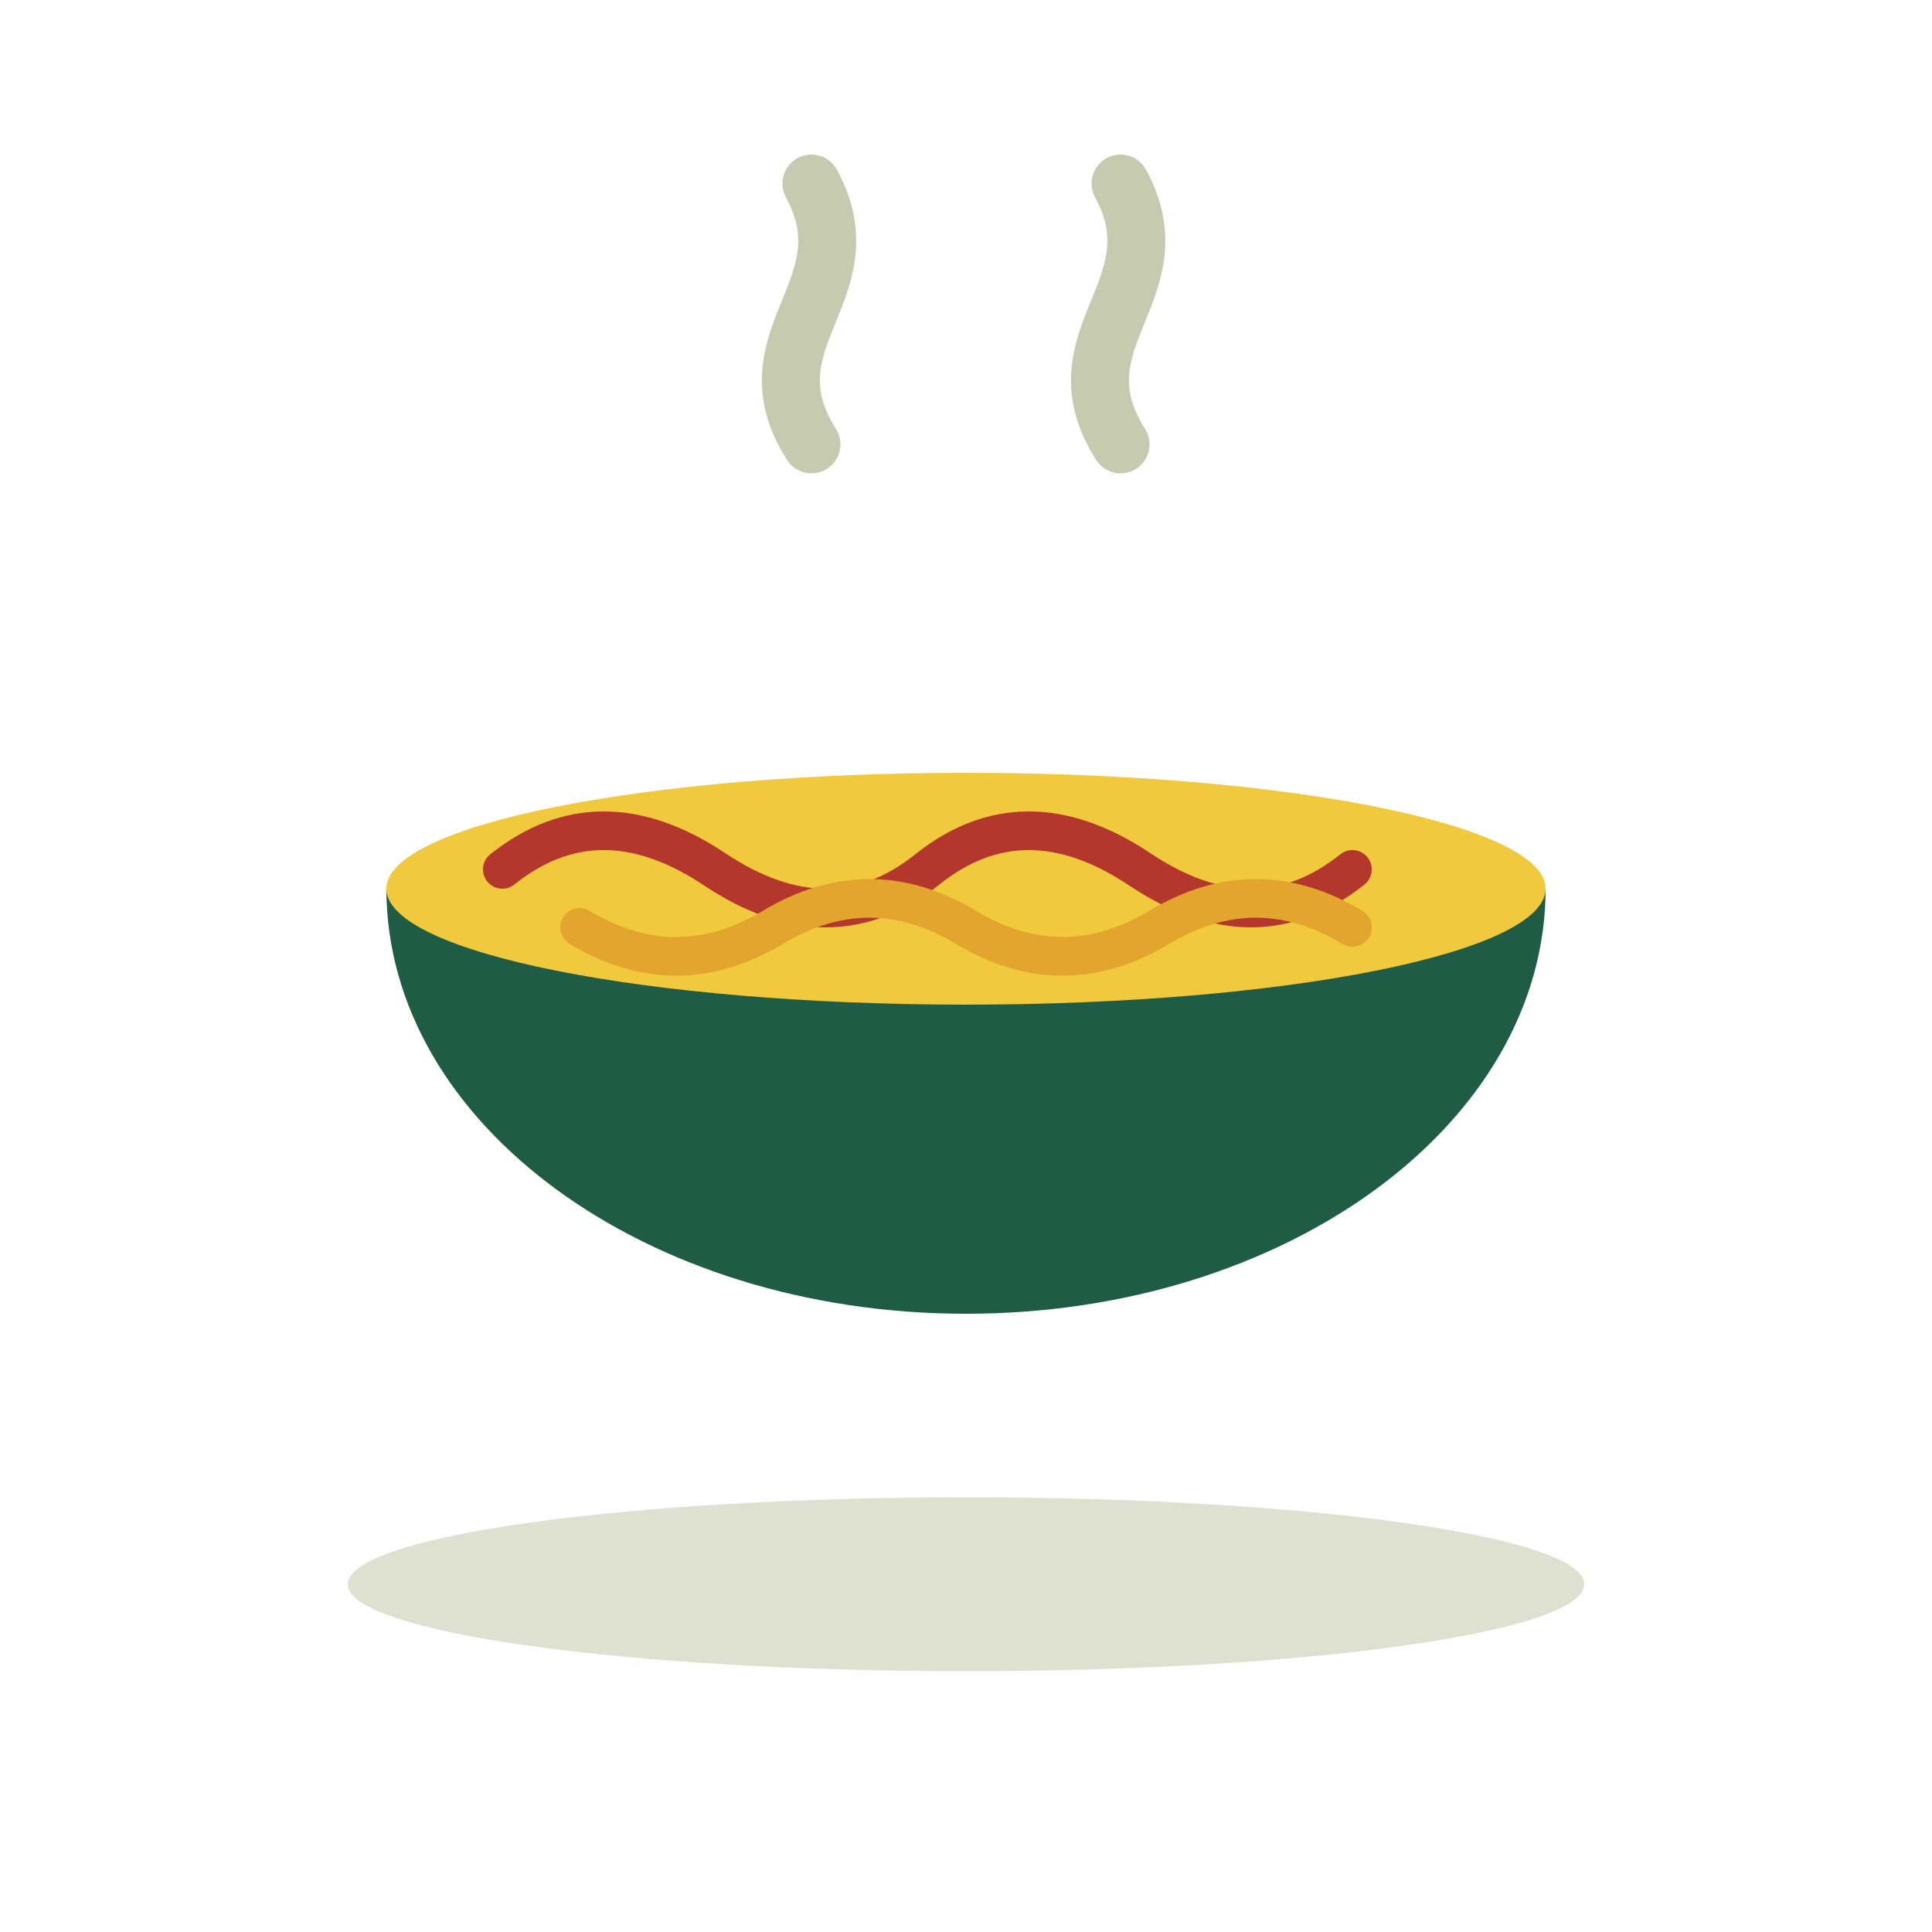
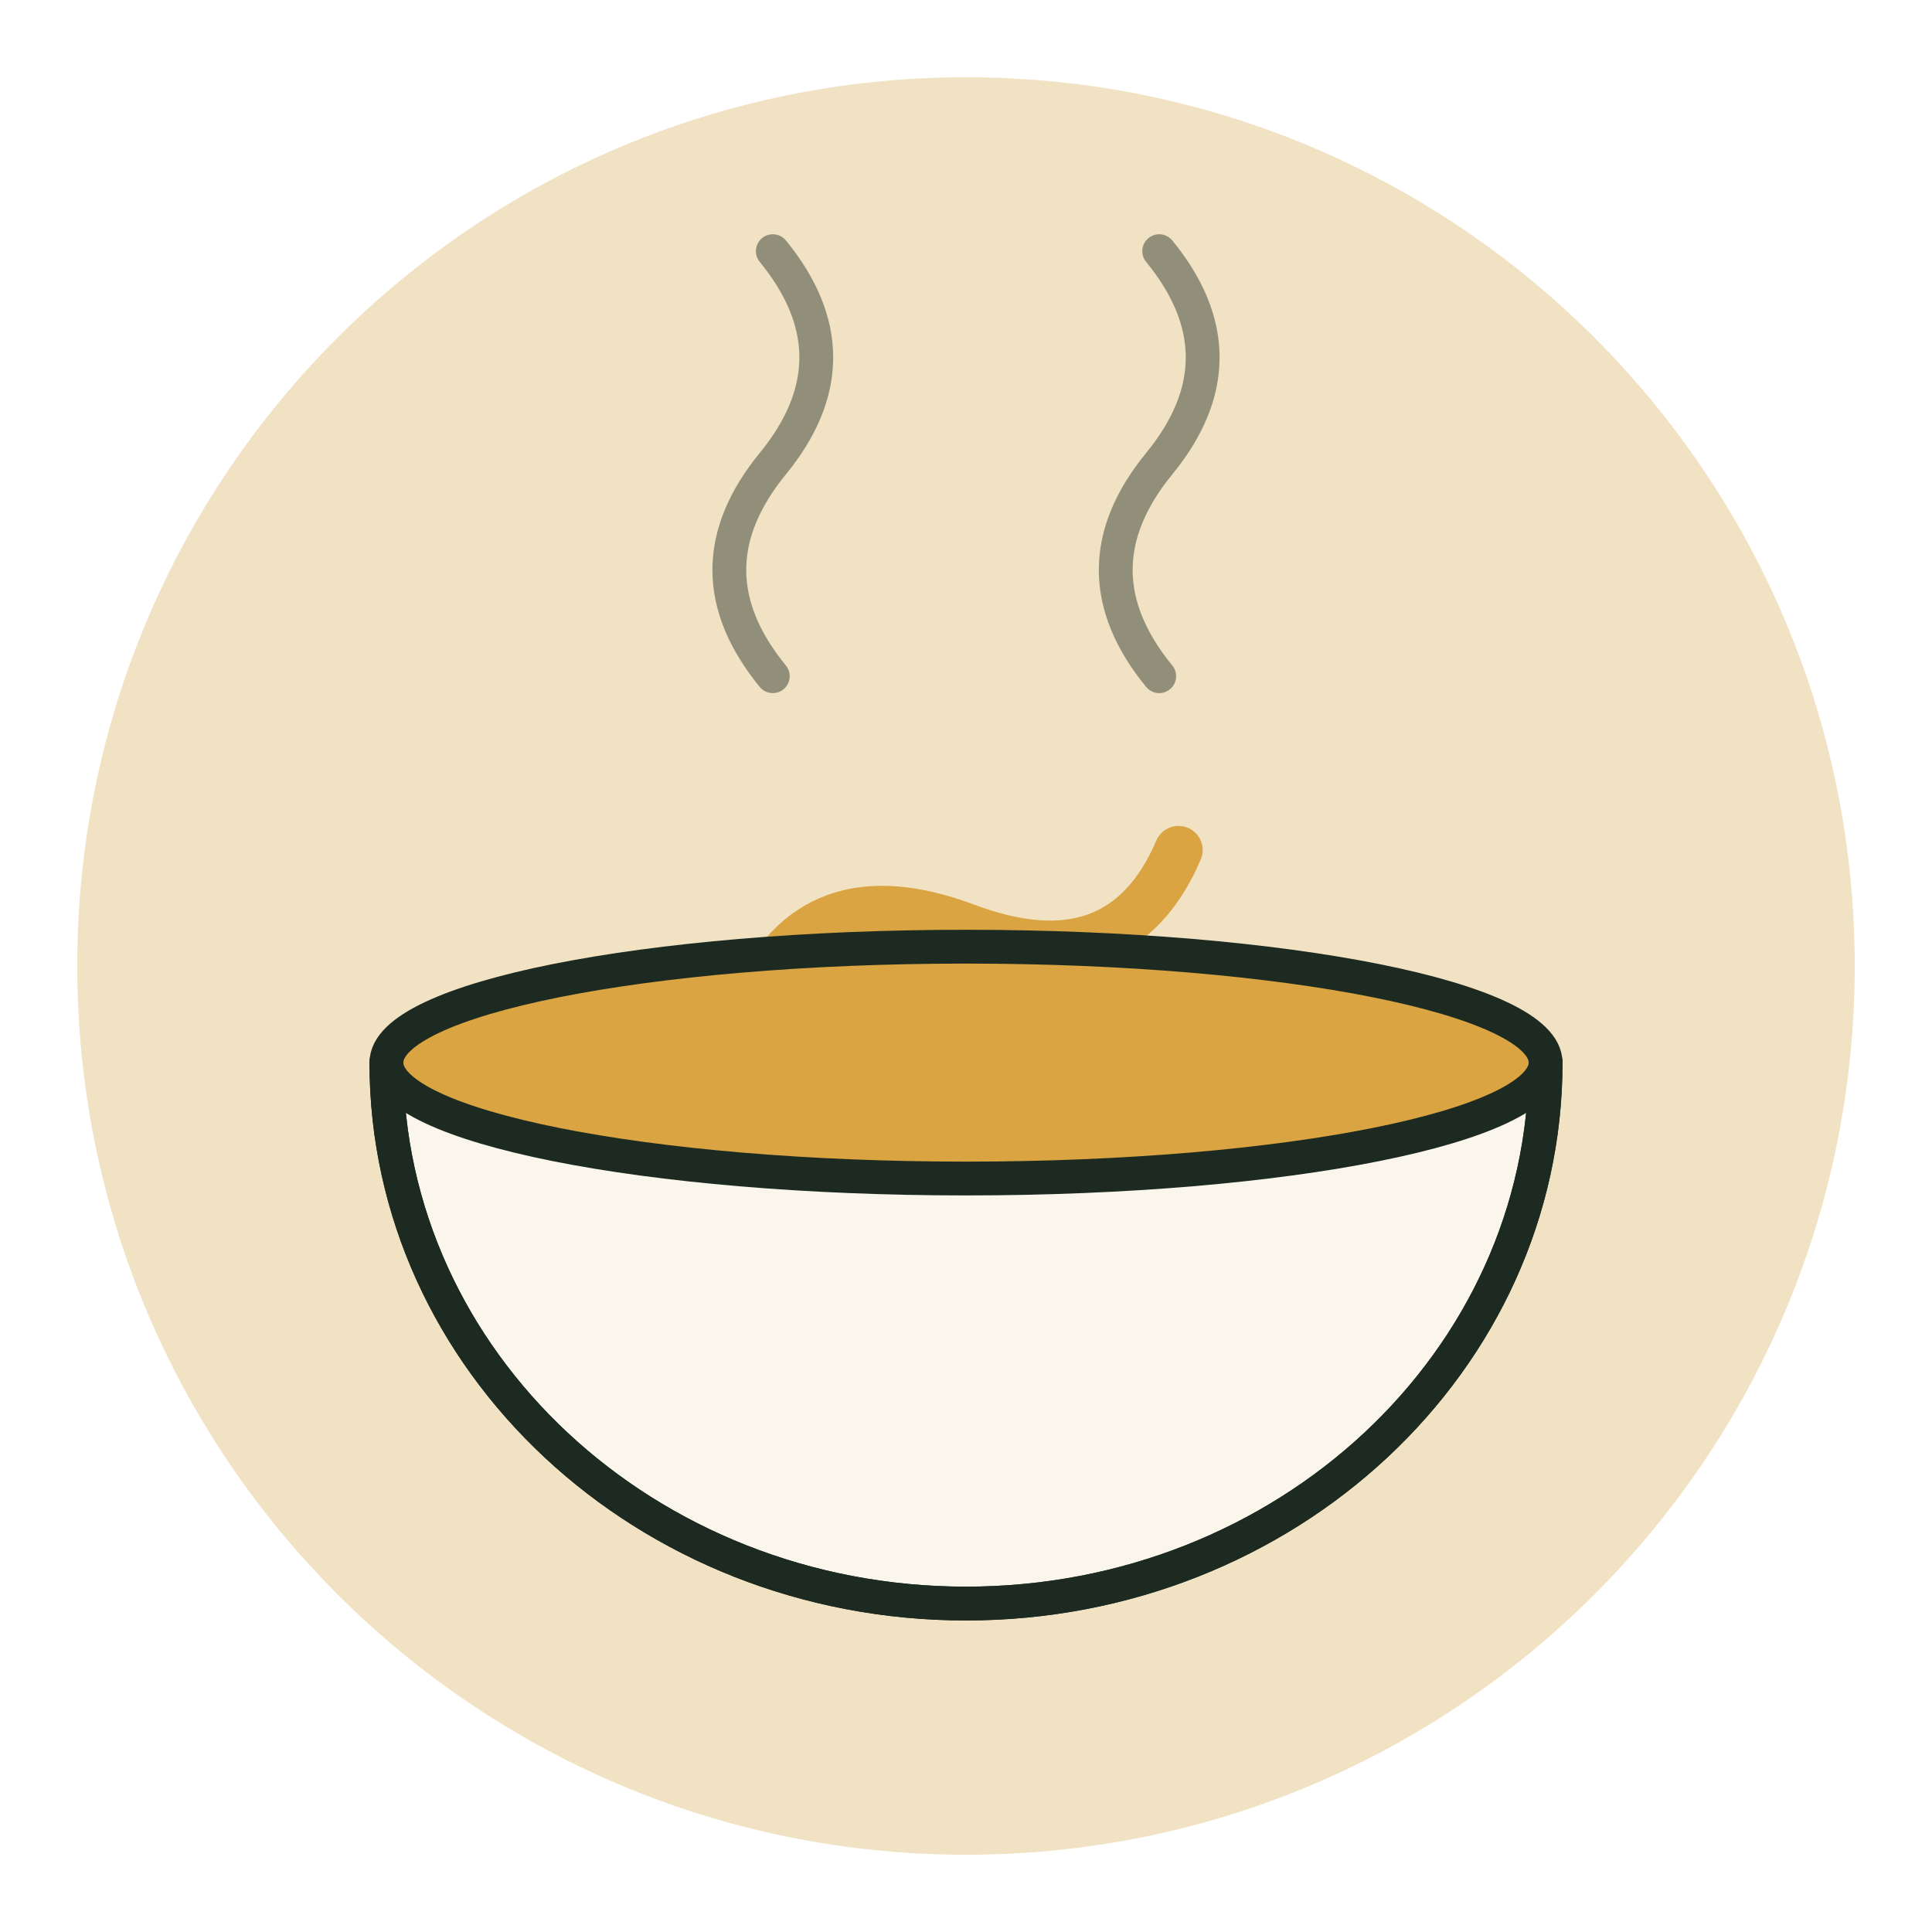
- <svg xmlns="http://www.w3.org/2000/svg" viewBox="0 0 200 200">
-   <path d="M84 46 c-7 -11 6 -16 0 -27" fill="none" stroke="#c6cbb0" stroke-width="6" stroke-linecap="round" />
-   <path d="M116 46 c-7 -11 6 -16 0 -27" fill="none" stroke="#c6cbb0" stroke-width="6" stroke-linecap="round" />
-   <ellipse cx="100" cy="164" rx="64" ry="9" fill="#dee1cf" />
-   <path d="M40 92 h120 a60 44 0 0 1 -120 0 z" fill="#1f5c46" />
-   <ellipse cx="100" cy="92" rx="60" ry="12" fill="#f0c93c" />
-   <path d="M52 90 q10 -8 22 0 t22 0 t22 0 t22 0" fill="none" stroke="#b3372c" stroke-width="4" stroke-linecap="round" />
-   <path d="M60 96 q10 6 20 0 t20 0 t20 0 t20 0" fill="none" stroke="#e2a52e" stroke-width="4" stroke-linecap="round" />
+ <svg xmlns="http://www.w3.org/2000/svg" viewBox="0 0 200 200" width="200" height="200" role="img">
+   <circle cx="100" cy="100" r="92" fill="#f0e2c2" />
+   <g fill="none" stroke="#1d2a22" stroke-width="3.5" stroke-linecap="round" stroke-linejoin="round">
+     <path d="M80,70 q-9,-11 0,-22 q9,-11 0,-22" opacity="0.45" />
+     <path d="M120,70 q-9,-11 0,-22 q9,-11 0,-22" opacity="0.45" />
+     <path d="M78,104 q6,-14 22,-8 q16,6 22,-8" stroke="#d9a441" stroke-width="5" />
+     <path d="M40,110 a60,56 0 0 0 120,0 Z" fill="#fbf6ec" />
+     <ellipse cx="100" cy="110" rx="60" ry="12" fill="#d9a441" />
+     <path d="M40,110 a60,56 0 0 0 120,0" />
+   </g>
</svg>
